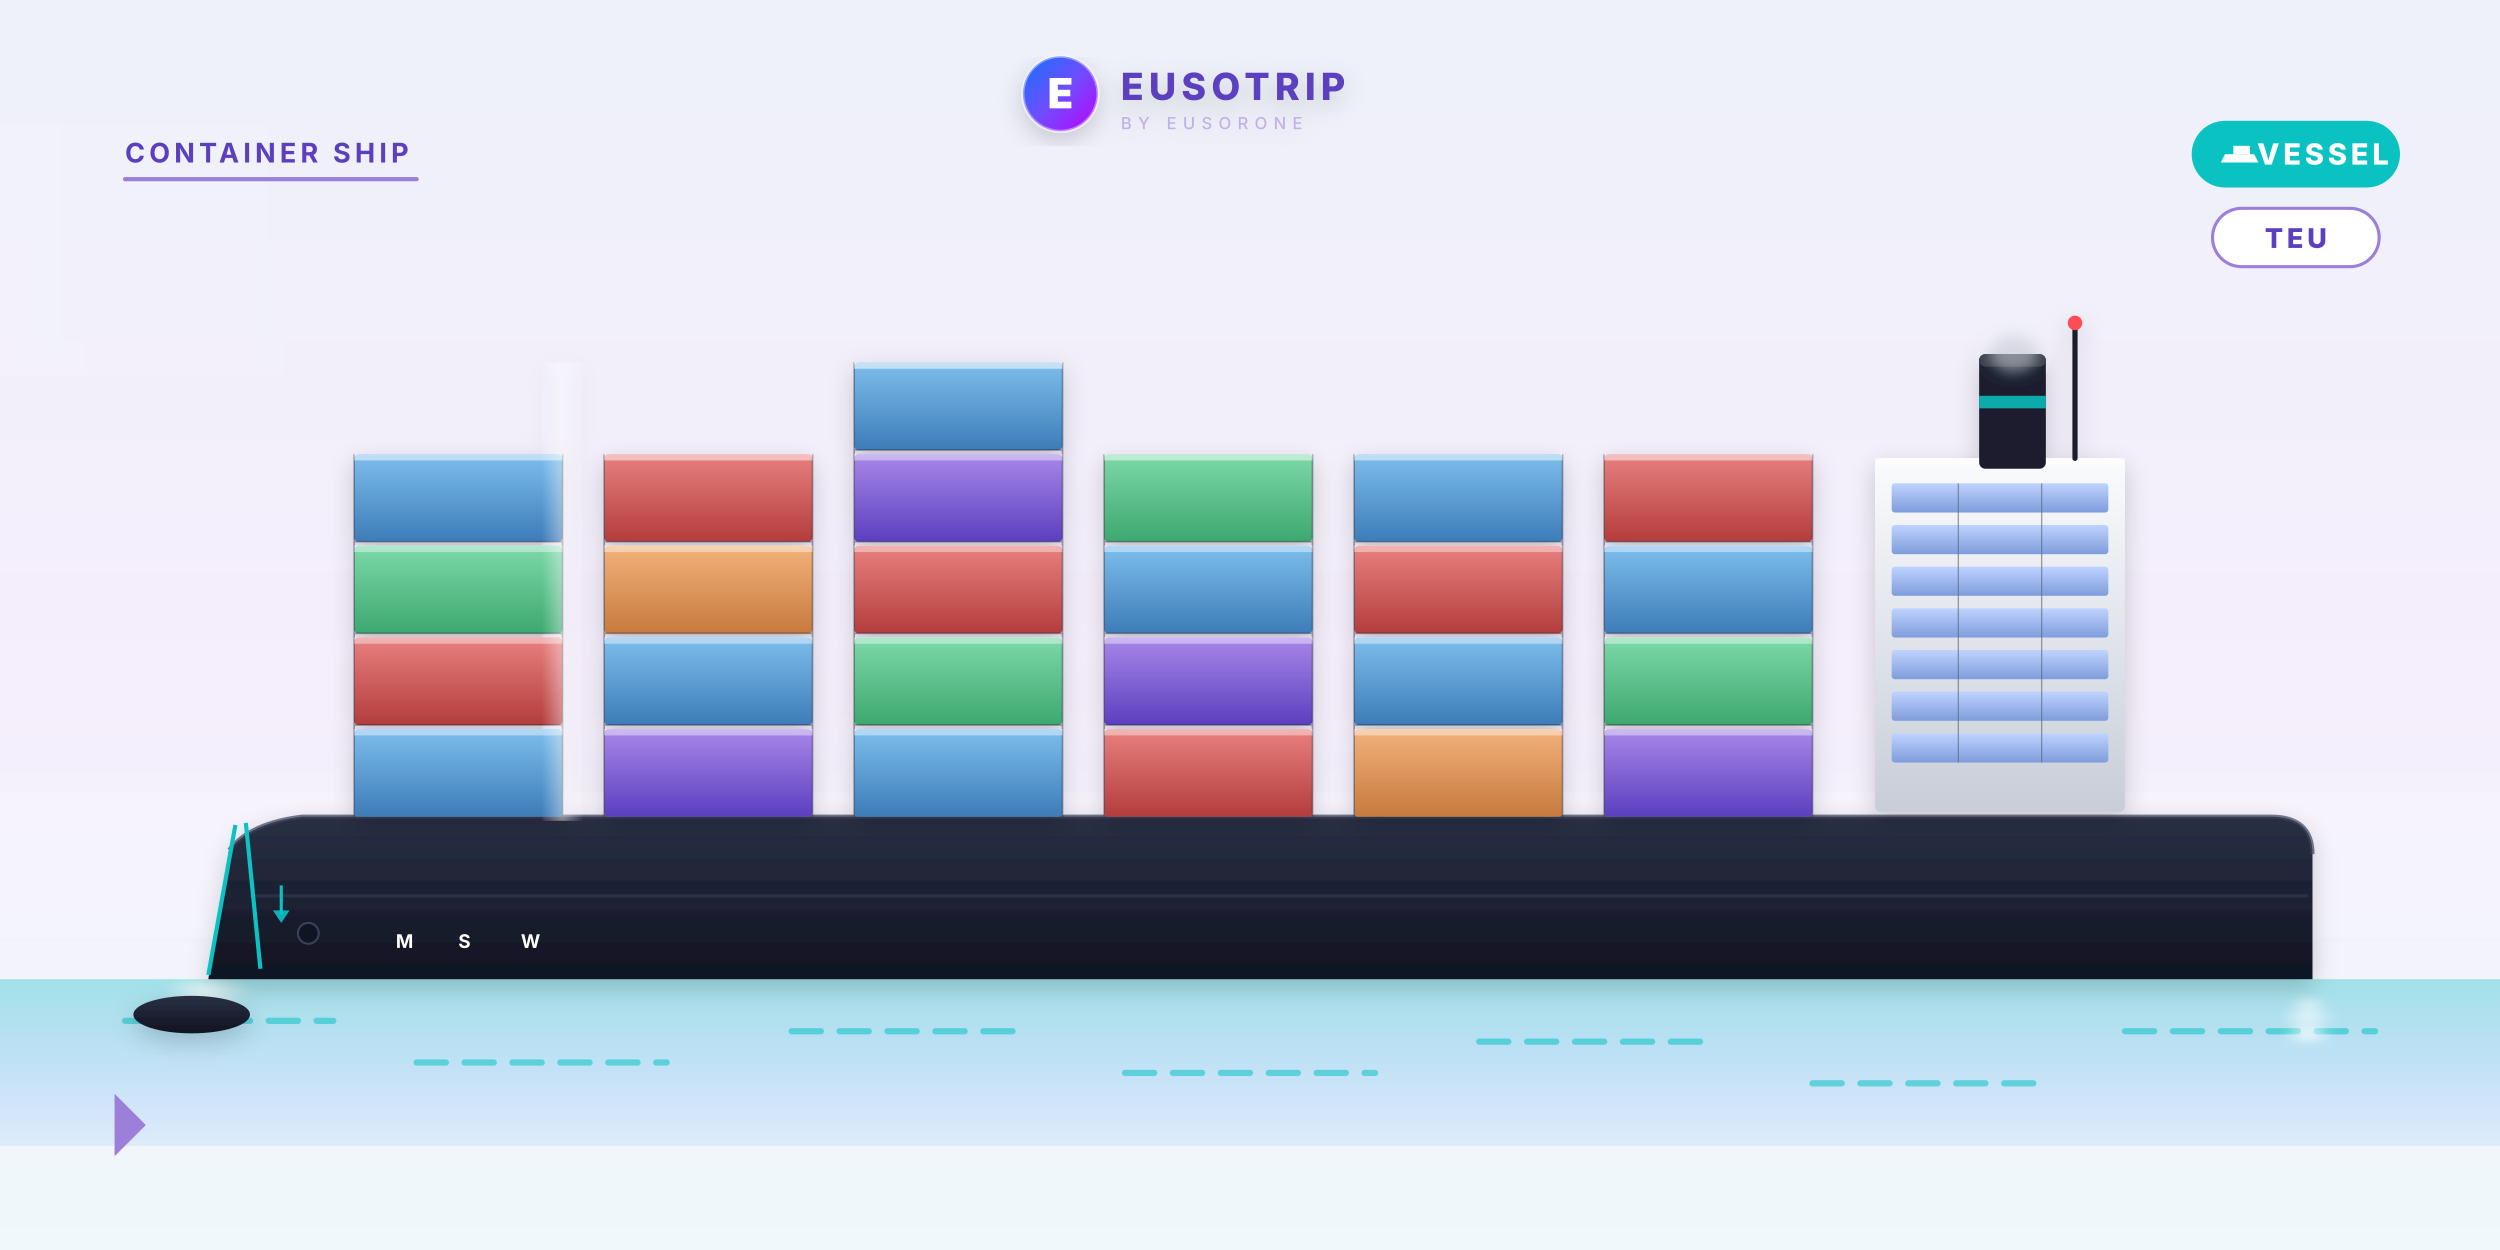
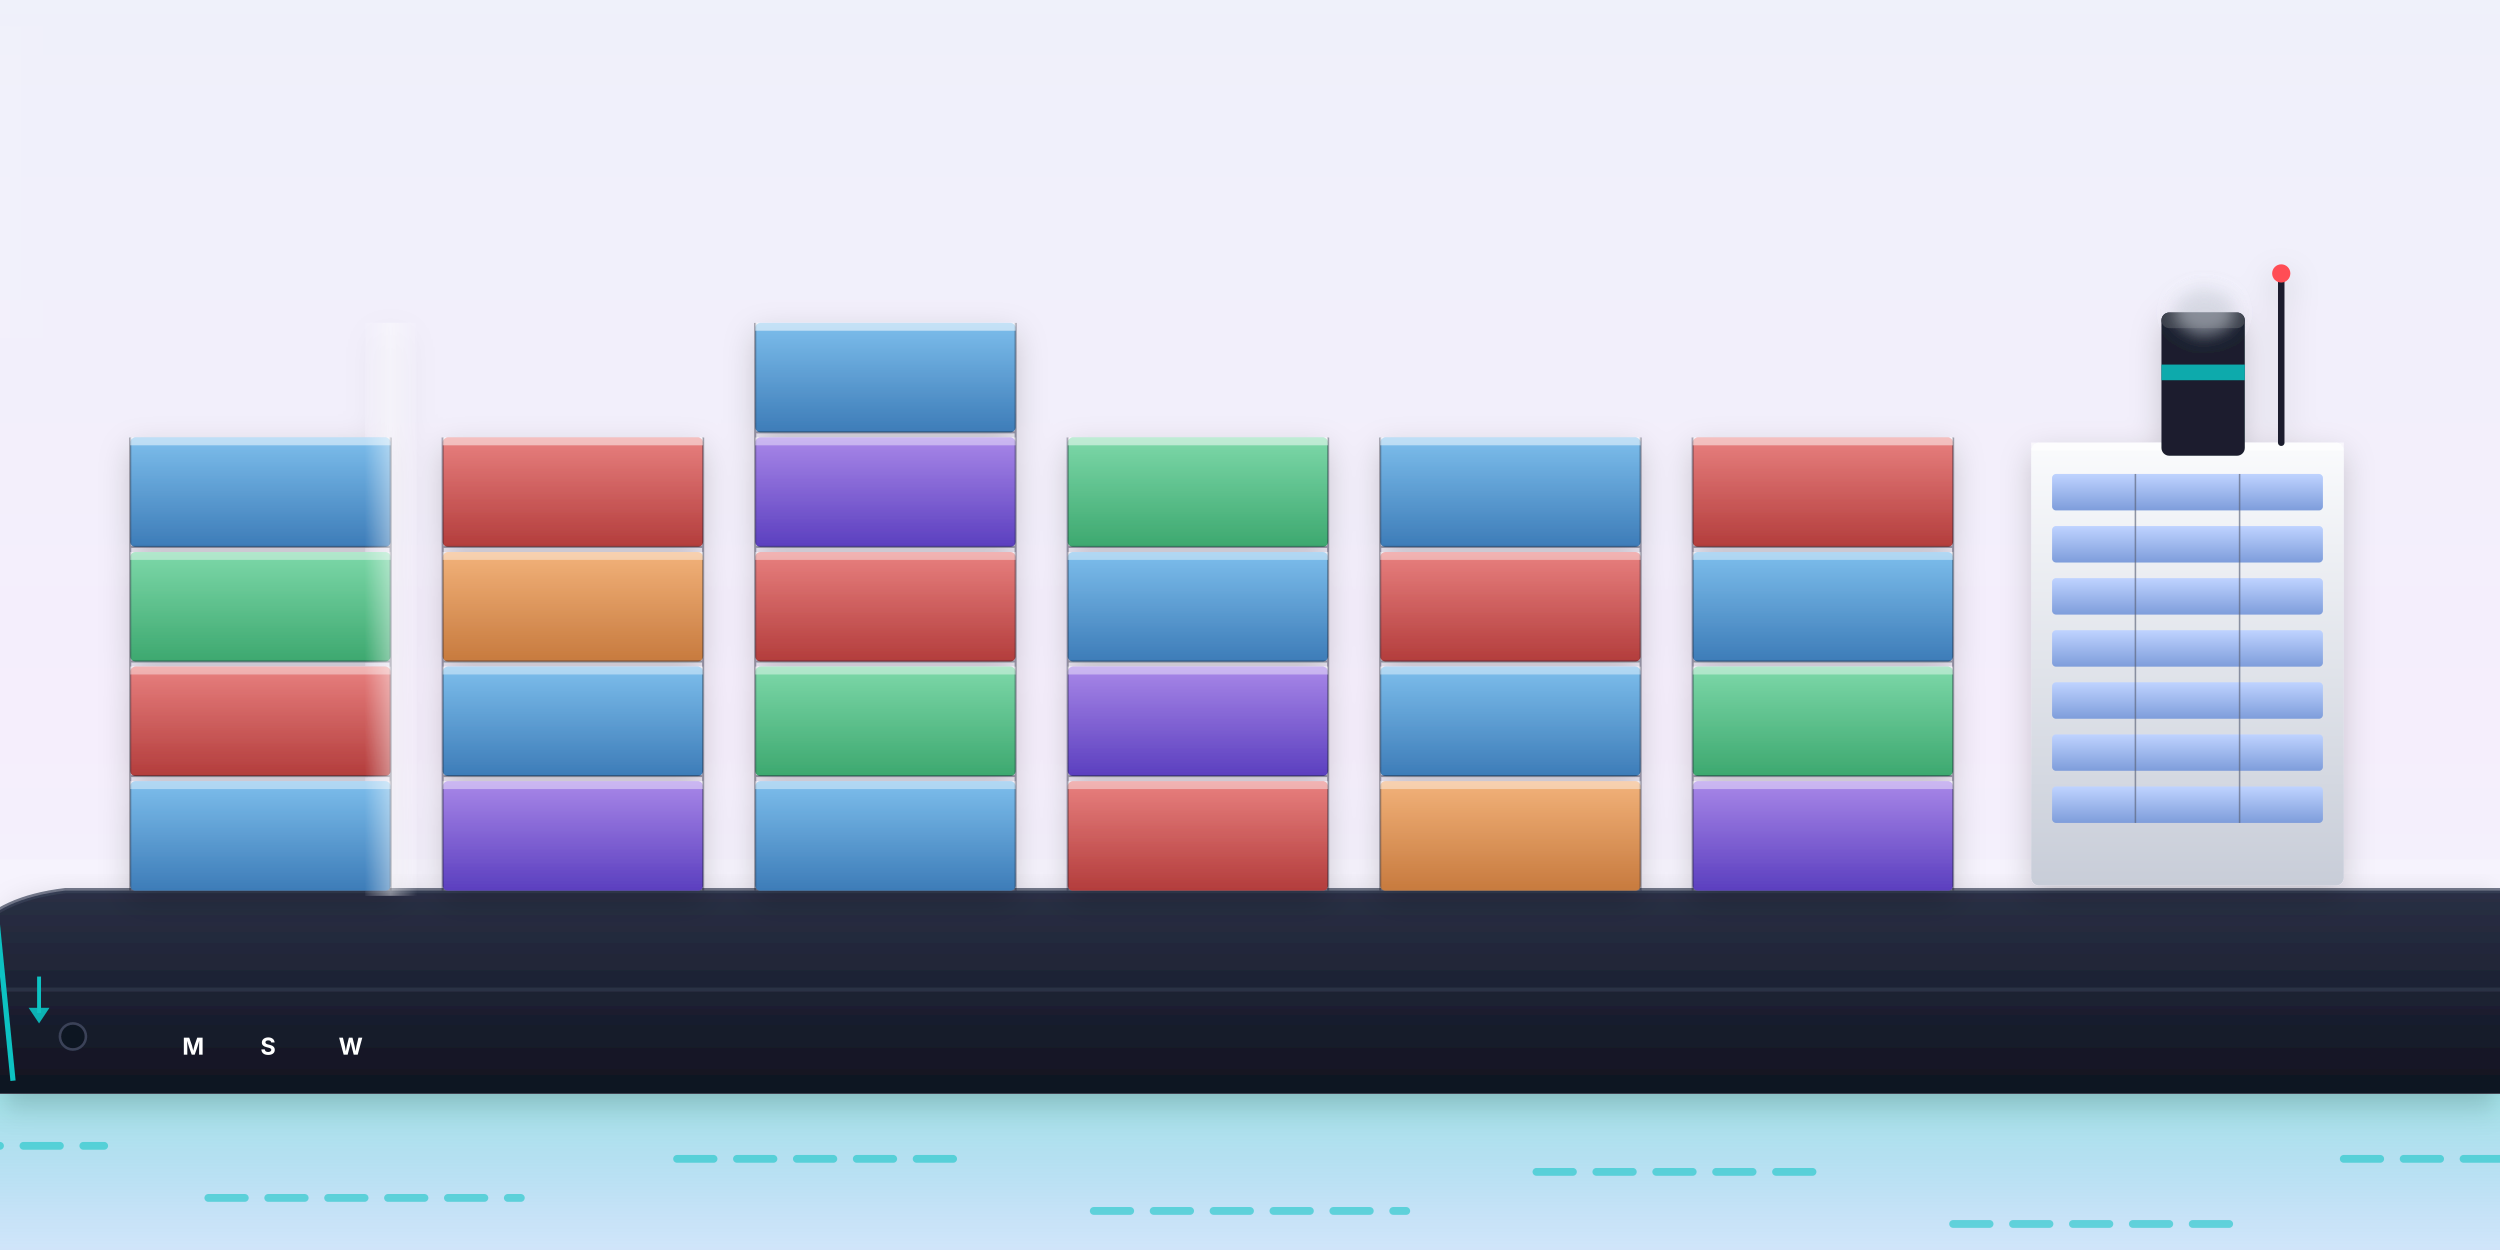
- <svg xmlns="http://www.w3.org/2000/svg" viewBox="0 0 1200 600" width="1200" height="600">
+ <svg xmlns="http://www.w3.org/2000/svg" width="1200" height="600" viewBox="0 50 1200 480" preserveAspectRatio="xMidYMid slice">
  <defs>
+     <linearGradient id="skyDark" x1="0" y1="0" x2="0" y2="1">
+       <stop offset="0%" stop-color="#0A0F1F" />
+       <stop offset="55%" stop-color="#141A2E" />
+       <stop offset="100%" stop-color="#0B0F1B" />
+     </linearGradient>
    <linearGradient id="brandIridescent" x1="0" y1="0" x2="1" y2="1">
      <stop offset="0%" stop-color="#1473FF" />
      <stop offset="50%" stop-color="#6E4DFF" />
      <stop offset="100%" stop-color="#BE01FF" />
    </linearGradient>
    <linearGradient id="sky" x1="0" y1="0" x2="0" y2="1">
      <stop offset="0%" stop-color="#EEF1FA" />
      <stop offset="55%" stop-color="#F5EEFC" />
      <stop offset="100%" stop-color="#EFF8FA" />
    </linearGradient>
    <linearGradient id="hull" x1="0" y1="0" x2="0" y2="1">
      <stop offset="0%" stop-color="#2A3045" />
      <stop offset="100%" stop-color="#0F1320" />
    </linearGradient>
    <linearGradient id="water" x1="0" y1="0" x2="0" y2="1">
      <stop offset="0%" stop-color="#0AC2C2" stop-opacity="0.35" />
      <stop offset="100%" stop-color="#1473FF" stop-opacity="0.08" />
    </linearGradient>
    <linearGradient id="conBlue" x1="0" y1="0" x2="0" y2="1">
      <stop offset="0%" stop-color="#7DBEEC" />
      <stop offset="100%" stop-color="#3D7CB8" />
    </linearGradient>
    <linearGradient id="conRed" x1="0" y1="0" x2="0" y2="1">
      <stop offset="0%" stop-color="#E8807F" />
      <stop offset="100%" stop-color="#B33D3C" />
    </linearGradient>
    <linearGradient id="conGreen" x1="0" y1="0" x2="0" y2="1">
      <stop offset="0%" stop-color="#7DD8A9" />
      <stop offset="100%" stop-color="#3DA86F" />
    </linearGradient>
    <linearGradient id="conPurple" x1="0" y1="0" x2="0" y2="1">
      <stop offset="0%" stop-color="#A887E8" />
      <stop offset="100%" stop-color="#5B3FBF" />
    </linearGradient>
    <linearGradient id="conOrange" x1="0" y1="0" x2="0" y2="1">
      <stop offset="0%" stop-color="#F2B27A" />
      <stop offset="100%" stop-color="#C77A3E" />
    </linearGradient>
    <linearGradient id="bridge" x1="0" y1="0" x2="0" y2="1">
      <stop offset="0%" stop-color="#FAFBFD" />
      <stop offset="100%" stop-color="#C8CDD8" />
    </linearGradient>
    <linearGradient id="windowGlass" x1="0" y1="0" x2="0" y2="1">
      <stop offset="0%" stop-color="#BFD3FF" />
      <stop offset="100%" stop-color="#7E9DDB" />
    </linearGradient>
    <linearGradient id="sheen" x1="0" y1="0" x2="1" y2="0">
      <stop offset="0%" stop-color="#FFFFFF" stop-opacity="0" />
      <stop offset="45%" stop-color="#FFFFFF" stop-opacity="0" />
      <stop offset="50%" stop-color="#FFFFFF" stop-opacity="0.4" />
      <stop offset="55%" stop-color="#FFFFFF" stop-opacity="0" />
      <stop offset="100%" stop-color="#FFFFFF" stop-opacity="0" />
    </linearGradient>
    <linearGradient id="skyShimmer" x1="0" y1="0" x2="1" y2="0">
      <stop offset="0%" stop-color="#FFFFFF" stop-opacity="0" />
      <stop offset="50%" stop-color="#FFFFFF" stop-opacity="0.18" />
      <stop offset="100%" stop-color="#FFFFFF" stop-opacity="0" />
    </linearGradient>
    <radialGradient id="foam" cx="0.5" cy="0.5" r="0.5">
      <stop offset="0%" stop-color="#FFFFFF" stop-opacity="0.85" />
      <stop offset="60%" stop-color="#FFFFFF" stop-opacity="0.35" />
      <stop offset="100%" stop-color="#FFFFFF" stop-opacity="0" />
    </radialGradient>
    <filter id="rigShadow" x="-10%" y="-10%" width="120%" height="130%">
      <feGaussianBlur in="SourceAlpha" stdDeviation="6" />
      <feOffset dx="0" dy="4" result="offsetBlur" />
      <feComponentTransfer>
        <feFuncA type="linear" slope="0.18" />
      </feComponentTransfer>
      <feMerge>
        <feMergeNode />
        <feMergeNode in="SourceGraphic" />
      </feMerge>
    </filter>
    <filter id="smokeBlur" x="-50%" y="-50%" width="200%" height="200%">
      <feGaussianBlur stdDeviation="3" />
    </filter>
    <filter id="foamBlur" x="-50%" y="-50%" width="200%" height="200%">
      <feGaussianBlur stdDeviation="2" />
    </filter>
    <clipPath id="stacksClip">
      <rect x="170" y="174" width="700" height="220" />
    </clipPath>
    <style>
      /* ========== HULL PITCH — ocean swell, bow rises and falls ========== */
      .hull-pitch {
        transform-origin: 600px 470px;
        animation: hull-pitch 7s ease-in-out infinite;
      }
      @keyframes hull-pitch {
        0%, 100% { transform: rotate(0deg);     }
        25%      { transform: rotate(-0.4deg);  } /* bow rises */
        50%      { transform: rotate(0deg);     }
        75%      { transform: rotate(0.35deg);  } /* bow dips */
      }
      /* Hull roll — subtle, perpendicular cycle */
      .hull-roll {
        transform-origin: 600px 470px;
        animation: hull-roll 5.6s ease-in-out infinite;
      }
      @keyframes hull-roll {
        0%, 100% { transform: translateY(0)    skewX(0deg);   }
        50%      { transform: translateY(-1px) skewX(0.3deg); }
      }
      /* Container stack settles with phase delay */
      .stack-settle {
        animation: stack-settle 7s ease-in-out infinite -0.4s;
      }
      @keyframes stack-settle {
        0%, 100% { transform: translateY(0); }
        25%      { transform: translateY(0.6px); }
        75%      { transform: translateY(-0.6px); }
      }
      /* Antenna tip arcs — synced to hull pitch+roll */
      .antenna-arc {
        animation: antenna-arc 7s ease-in-out infinite;
      }
      @keyframes antenna-arc {
        0%, 100% { transform: translate(0,0); }
        25%      { transform: translate(-0.8px, 1px); }
        50%      { transform: translate(0,0); }
        75%      { transform: translate(0.8px, -1px); }
      }

      /* ========== BOW WAVE — foam surges outward at cutwater ========== */
      /* Three staggered foam blobs that grow and fade radially */
      .bow-wave-1 { animation: bow-wave 2.4s ease-out infinite; }
      .bow-wave-2 { animation: bow-wave 2.4s ease-out infinite -0.8s; }
      .bow-wave-3 { animation: bow-wave 2.4s ease-out infinite -1.6s; }
      @keyframes bow-wave {
        0%   { opacity: 0;    transform: translateX(0)    scale(0.5); }
        15%  { opacity: 0.85; }
        100% { opacity: 0;    transform: translateX(-32px) scale(1.6); }
      }
      /* Bow spray mist — small white wisps */
      .bow-spray {
        animation: bow-spray 1.6s ease-out infinite;
      }
      @keyframes bow-spray {
        0%   { opacity: 0;   transform: translate(0,0)      scale(0.5); }
        20%  { opacity: 0.6; }
        100% { opacity: 0;   transform: translate(-22px,-14px) scale(1.3); }
      }

      /* ========== WAKE TRAIL — bubbles drift aft (rightward) ========== */
      .wake-1 { animation: wake-drift 3.2s linear infinite; }
      .wake-2 { animation: wake-drift 3.2s linear infinite -0.7s; }
      .wake-3 { animation: wake-drift 3.2s linear infinite -1.4s; }
      .wake-4 { animation: wake-drift 3.2s linear infinite -2.1s; }
      @keyframes wake-drift {
        0%   { opacity: 0;    transform: translateX(0)   scale(0.6); }
        15%  { opacity: 0.7;  }
        85%  { opacity: 0.3;  }
        100% { opacity: 0;    transform: translateX(85px) scale(1.4); }
      }

      /* ========== ORIGINAL VOCAB ========== */
      .sheen-band { animation: sheen-sweep 5s ease-in-out infinite; }
      @keyframes sheen-sweep {
        0%   { transform: translateX(-740px); }
        60%  { transform: translateX(740px); }
        100% { transform: translateX(740px); }
      }
      .wordmark-breath { animation: wordmark-breath 6s ease-in-out infinite; }
      @keyframes wordmark-breath {
        0%, 100% { opacity: 0.55; }
        50%      { opacity: 0.85; }
      }
      .badge-pulse {
        transform-box: fill-box; transform-origin: center;
        animation: badge-pulse 3.2s ease-in-out infinite;
      }
      @keyframes badge-pulse {
        0%, 100% { transform: scale(1);    opacity: 0.95; }
        50%      { transform: scale(1.04); opacity: 1; }
      }
      .chevron-pulse { animation: chevron-pulse 2.2s ease-in-out infinite; }
      @keyframes chevron-pulse {
        0%, 100% { opacity: 0.30; transform: translateX(0); }
        50%      { opacity: 0.65; transform: translateX(-4px); }
      }
      .sky-drift { animation: sky-drift 14s ease-in-out infinite; }
      @keyframes sky-drift {
        0%   { transform: translateX(-200px); }
        100% { transform: translateX(1400px); }
      }
      .bridge-window-pulse { animation: bridge-window-pulse 4s ease-in-out infinite; }
      @keyframes bridge-window-pulse {
        0%, 100% { opacity: 0.78; }
        50%      { opacity: 0.95; }
      }
      .antenna-blink {
        animation: antenna-blink 1.4s ease-in-out infinite;
        transform-box: fill-box; transform-origin: center;
      }
      @keyframes antenna-blink {
        0%, 65%, 100% { opacity: 0.35; transform: scale(1); }
        70%, 80%      { opacity: 1;    transform: scale(1.25); }
      }
      .bow-pulse { animation: bow-pulse 2.6s ease-in-out infinite; }
      @keyframes bow-pulse {
        0%, 100% { opacity: 0.55; }
        50%      { opacity: 0.95; }
      }
      .draft-fade { animation: draft-fade 7s ease-in-out infinite; }
      @keyframes draft-fade {
        0%, 100% { opacity: 0.55; }
        50%      { opacity: 0.78; }
      }
    /* ========== BRAND LOCKUP ========== */
    .brand-mark {
      transform-box: fill-box; transform-origin: center;
      animation: brand-pulse 3.6s ease-in-out infinite;
    }
    @keyframes brand-pulse {
      0%, 100% { transform: scale(1);    opacity: 0.92; }
      50%      { transform: scale(1.05); opacity: 1; }
    }
    .brand-word { animation: brand-word-breath 6s ease-in-out infinite; }
    @keyframes brand-word-breath {
      0%, 100% { opacity: 0.78; }
      50%      { opacity: 1; }
    }

      @media (prefers-reduced-motion: reduce) {
        .hull-pitch, .hull-roll, .stack-settle, .antenna-arc,
        .bow-wave-1, .bow-wave-2, .bow-wave-3, .bow-spray,
        .wake-1, .wake-2, .wake-3, .wake-4,
        .sheen-band, .wordmark-breath, .badge-pulse, .chevron-pulse,
        .sky-drift, .bridge-window-pulse, .antenna-blink,
        .bow-pulse, .draft-fade, .brand-mark, .brand-word { animation: none !important; }
      }
-     </style>
+     
+     /* ========== DARK-MODE OVERRIDES (2026-05-16) ========== */
+     @media (prefers-color-scheme: dark) {
+       .sky-bg          { fill: url(#skyDark) !important; }
+       .ground-line     { stroke: #5E4FC6 !important; opacity: 0.55 !important; }
+       .ground-shadow   { fill: #060912 !important; opacity: 0.55 !important; }
+       .brand-word      { fill: #C9B6FF !important; }
+       .brand-tagline   { fill: #8B7FE3 !important; }
+       .equipment-label { fill: #C9B6FF !important; }
+       .equipment-sub   { fill: #8B7FE3 !important; }
+       .equipment-rule  { stroke: #6E4DFF !important; }
+     }
+   </style>
  </defs>
-   <rect width="1200" height="600" fill="url(#sky)" />
+   <rect class="sky-bg" width="1200" height="600" fill="url(#sky)" />
  <rect x="0" y="380" width="1200" height="70" fill="#FFFFFF" opacity="0.18" />
  <g class="sky-drift" opacity="0.7">
    <rect x="-200" y="60" width="380" height="120" fill="url(#skyShimmer)" />
  </g>
  <rect x="0" y="470" width="1200" height="80" fill="url(#water)" />
  <g stroke="#0AC2C2" stroke-width="3" stroke-linecap="round" opacity="0.55">
    <line x1="60" y1="490" x2="160" y2="490" stroke-dasharray="14 9">
      <animate attributeName="stroke-dashoffset" from="0" to="-46" dur="2.2s" repeatCount="indefinite" />
    </line>
    <line x1="200" y1="510" x2="320" y2="510" stroke-dasharray="14 9">
      <animate attributeName="stroke-dashoffset" from="0" to="-46" dur="2.6s" repeatCount="indefinite" />
    </line>
    <line x1="380" y1="495" x2="490" y2="495" stroke-dasharray="14 9">
      <animate attributeName="stroke-dashoffset" from="0" to="-46" dur="2.0s" repeatCount="indefinite" />
    </line>
    <line x1="540" y1="515" x2="660" y2="515" stroke-dasharray="14 9">
      <animate attributeName="stroke-dashoffset" from="0" to="-46" dur="2.4s" repeatCount="indefinite" />
    </line>
    <line x1="710" y1="500" x2="820" y2="500" stroke-dasharray="14 9">
      <animate attributeName="stroke-dashoffset" from="0" to="-46" dur="2.1s" repeatCount="indefinite" />
    </line>
    <line x1="870" y1="520" x2="980" y2="520" stroke-dasharray="14 9">
      <animate attributeName="stroke-dashoffset" from="0" to="-46" dur="2.7s" repeatCount="indefinite" />
    </line>
    <line x1="1020" y1="495" x2="1140" y2="495" stroke-dasharray="14 9">
      <animate attributeName="stroke-dashoffset" from="0" to="-46" dur="2.3s" repeatCount="indefinite" />
    </line>
  </g>
  <g filter="url(#foamBlur)">
    <ellipse class="wake-1" cx="1108" cy="488" rx="14" ry="4" fill="url(#foam)" />
    <ellipse class="wake-2" cx="1108" cy="494" rx="12" ry="3" fill="url(#foam)" />
    <ellipse class="wake-3" cx="1108" cy="482" rx="10" ry="3" fill="url(#foam)" />
    <ellipse class="wake-4" cx="1108" cy="498" rx="13" ry="3" fill="url(#foam)" />
  </g>
  <g filter="url(#foamBlur)">
    <ellipse class="bow-wave-1" cx="100" cy="475" rx="22" ry="6" fill="url(#foam)" />
    <ellipse class="bow-wave-2" cx="100" cy="482" rx="18" ry="5" fill="url(#foam)" />
    <ellipse class="bow-wave-3" cx="100" cy="488" rx="16" ry="4" fill="url(#foam)" />
  </g>
  <g filter="url(#foamBlur)" opacity="0.6">
    <circle class="bow-spray" cx="115" cy="455" r="5" fill="#FFFFFF" />
    <circle class="bow-spray" cx="118" cy="450" r="4" fill="#FFFFFF" style="animation-delay:-0.5s" />
    <circle class="bow-spray" cx="112" cy="458" r="3" fill="#FFFFFF" style="animation-delay:-1s" />
  </g>
  <g class="hull-pitch">
    <g class="hull-roll">
      <g filter="url(#rigShadow)">
        <ellipse cx="92" cy="487" rx="28" ry="9" fill="url(#hull)" />
        <path d="M 100 470 L 110 408 Q 120 395 145 392 L 1090 392 Q 1110 392 1110 410 L 1110 470 Z" fill="url(#hull)" />
        <path d="M 110 408 Q 120 395 145 392 L 1090 392 Q 1110 392 1110 410" stroke="#3A4258" stroke-width="2" fill="none" opacity="0.7" />
        <line x1="120" y1="430" x2="1108" y2="430" stroke="#3A4258" stroke-width="1.5" opacity="0.5" />
        <line class="bow-pulse" x1="118" y1="395" x2="125" y2="465" stroke="#0AC2C2" stroke-width="2" />
        <g transform="translate(135 425)">
          <line x1="0" y1="0" x2="0" y2="14" stroke="#0AC2C2" stroke-width="1.5" />
          <path d="M -4 12 L 4 12 L 0 18 Z" fill="#0AC2C2" opacity="0.9" />
        </g>
        <g class="draft-fade" fill="#FFFFFF" font-family="Inter, system-ui, sans-serif" font-weight="700" font-size="9">
          <text x="190" y="455">M</text>
          <text x="220" y="455">S</text>
          <text x="250" y="455">W</text>
        </g>
        <circle cx="148" cy="448" r="5" fill="#0F1320" stroke="#3A4258" stroke-width="1" />
      </g>
      <g class="stack-settle">
        <g filter="url(#rigShadow)">
          <g transform="translate(170 0)">
            <rect x="0" y="350" width="100" height="42" rx="2" fill="url(#conBlue)" />
            <rect x="0" y="306" width="100" height="42" rx="2" fill="url(#conRed)" />
            <rect x="0" y="262" width="100" height="42" rx="2" fill="url(#conGreen)" />
            <rect x="0" y="218" width="100" height="42" rx="2" fill="url(#conBlue)" />
            <g stroke="#1A1F2E" stroke-width="0.8" opacity="0.4">
              <line x1="0" y1="218" x2="0" y2="392" />
              <line x1="100" y1="218" x2="100" y2="392" />
              <line x1="0" y1="260" x2="100" y2="260" />
              <line x1="0" y1="304" x2="100" y2="304" />
              <line x1="0" y1="348" x2="100" y2="348" />
            </g>
            <rect x="0" y="218" width="100" height="3" fill="#FFFFFF" opacity="0.5" />
            <rect x="0" y="262" width="100" height="3" fill="#FFFFFF" opacity="0.4" />
            <rect x="0" y="306" width="100" height="3" fill="#FFFFFF" opacity="0.4" />
            <rect x="0" y="350" width="100" height="3" fill="#FFFFFF" opacity="0.4" />
          </g>
          <g transform="translate(290 0)">
            <rect x="0" y="350" width="100" height="42" rx="2" fill="url(#conPurple)" />
            <rect x="0" y="306" width="100" height="42" rx="2" fill="url(#conBlue)" />
            <rect x="0" y="262" width="100" height="42" rx="2" fill="url(#conOrange)" />
            <rect x="0" y="218" width="100" height="42" rx="2" fill="url(#conRed)" />
            <g stroke="#1A1F2E" stroke-width="0.8" opacity="0.4">
              <line x1="0" y1="218" x2="0" y2="392" />
              <line x1="100" y1="218" x2="100" y2="392" />
              <line x1="0" y1="260" x2="100" y2="260" />
              <line x1="0" y1="304" x2="100" y2="304" />
              <line x1="0" y1="348" x2="100" y2="348" />
            </g>
            <rect x="0" y="218" width="100" height="3" fill="#FFFFFF" opacity="0.5" />
            <rect x="0" y="262" width="100" height="3" fill="#FFFFFF" opacity="0.4" />
            <rect x="0" y="306" width="100" height="3" fill="#FFFFFF" opacity="0.4" />
            <rect x="0" y="350" width="100" height="3" fill="#FFFFFF" opacity="0.4" />
          </g>
          <g transform="translate(410 0)">
            <rect x="0" y="350" width="100" height="42" rx="2" fill="url(#conBlue)" />
            <rect x="0" y="306" width="100" height="42" rx="2" fill="url(#conGreen)" />
            <rect x="0" y="262" width="100" height="42" rx="2" fill="url(#conRed)" />
            <rect x="0" y="218" width="100" height="42" rx="2" fill="url(#conPurple)" />
            <rect x="0" y="174" width="100" height="42" rx="2" fill="url(#conBlue)" />
            <g stroke="#1A1F2E" stroke-width="0.8" opacity="0.4">
              <line x1="0" y1="174" x2="0" y2="392" />
              <line x1="100" y1="174" x2="100" y2="392" />
              <line x1="0" y1="216" x2="100" y2="216" />
              <line x1="0" y1="260" x2="100" y2="260" />
              <line x1="0" y1="304" x2="100" y2="304" />
              <line x1="0" y1="348" x2="100" y2="348" />
            </g>
            <rect x="0" y="174" width="100" height="3" fill="#FFFFFF" opacity="0.55" />
            <rect x="0" y="218" width="100" height="3" fill="#FFFFFF" opacity="0.4" />
            <rect x="0" y="262" width="100" height="3" fill="#FFFFFF" opacity="0.4" />
            <rect x="0" y="306" width="100" height="3" fill="#FFFFFF" opacity="0.4" />
            <rect x="0" y="350" width="100" height="3" fill="#FFFFFF" opacity="0.4" />
          </g>
          <g transform="translate(530 0)">
            <rect x="0" y="350" width="100" height="42" rx="2" fill="url(#conRed)" />
            <rect x="0" y="306" width="100" height="42" rx="2" fill="url(#conPurple)" />
            <rect x="0" y="262" width="100" height="42" rx="2" fill="url(#conBlue)" />
            <rect x="0" y="218" width="100" height="42" rx="2" fill="url(#conGreen)" />
            <g stroke="#1A1F2E" stroke-width="0.8" opacity="0.4">
              <line x1="0" y1="218" x2="0" y2="392" />
              <line x1="100" y1="218" x2="100" y2="392" />
              <line x1="0" y1="260" x2="100" y2="260" />
              <line x1="0" y1="304" x2="100" y2="304" />
              <line x1="0" y1="348" x2="100" y2="348" />
            </g>
            <rect x="0" y="218" width="100" height="3" fill="#FFFFFF" opacity="0.5" />
            <rect x="0" y="262" width="100" height="3" fill="#FFFFFF" opacity="0.4" />
            <rect x="0" y="306" width="100" height="3" fill="#FFFFFF" opacity="0.4" />
            <rect x="0" y="350" width="100" height="3" fill="#FFFFFF" opacity="0.4" />
          </g>
          <g transform="translate(650 0)">
            <rect x="0" y="350" width="100" height="42" rx="2" fill="url(#conOrange)" />
            <rect x="0" y="306" width="100" height="42" rx="2" fill="url(#conBlue)" />
            <rect x="0" y="262" width="100" height="42" rx="2" fill="url(#conRed)" />
            <rect x="0" y="218" width="100" height="42" rx="2" fill="url(#conBlue)" />
            <g stroke="#1A1F2E" stroke-width="0.8" opacity="0.4">
              <line x1="0" y1="218" x2="0" y2="392" />
              <line x1="100" y1="218" x2="100" y2="392" />
              <line x1="0" y1="260" x2="100" y2="260" />
              <line x1="0" y1="304" x2="100" y2="304" />
              <line x1="0" y1="348" x2="100" y2="348" />
            </g>
            <rect x="0" y="218" width="100" height="3" fill="#FFFFFF" opacity="0.5" />
            <rect x="0" y="262" width="100" height="3" fill="#FFFFFF" opacity="0.4" />
            <rect x="0" y="306" width="100" height="3" fill="#FFFFFF" opacity="0.4" />
            <rect x="0" y="350" width="100" height="3" fill="#FFFFFF" opacity="0.4" />
          </g>
          <g transform="translate(770 0)">
            <rect x="0" y="350" width="100" height="42" rx="2" fill="url(#conPurple)" />
            <rect x="0" y="306" width="100" height="42" rx="2" fill="url(#conGreen)" />
            <rect x="0" y="262" width="100" height="42" rx="2" fill="url(#conBlue)" />
            <rect x="0" y="218" width="100" height="42" rx="2" fill="url(#conRed)" />
            <g stroke="#1A1F2E" stroke-width="0.8" opacity="0.4">
              <line x1="0" y1="218" x2="0" y2="392" />
              <line x1="100" y1="218" x2="100" y2="392" />
              <line x1="0" y1="260" x2="100" y2="260" />
              <line x1="0" y1="304" x2="100" y2="304" />
              <line x1="0" y1="348" x2="100" y2="348" />
            </g>
            <rect x="0" y="218" width="100" height="3" fill="#FFFFFF" opacity="0.5" />
            <rect x="0" y="262" width="100" height="3" fill="#FFFFFF" opacity="0.4" />
            <rect x="0" y="306" width="100" height="3" fill="#FFFFFF" opacity="0.4" />
            <rect x="0" y="350" width="100" height="3" fill="#FFFFFF" opacity="0.4" />
          </g>
          <g clip-path="url(#stacksClip)">
            <rect class="sheen-band" x="170" y="174" width="200" height="220" fill="url(#sheen)" />
          </g>
        </g>
      </g>
      <g filter="url(#rigShadow)">
        <rect x="900" y="220" width="120" height="170" rx="3" fill="url(#bridge)" />
        <rect x="900" y="220" width="120" height="3" fill="#FFFFFF" opacity="0.6" />
        <g class="bridge-window-pulse" fill="url(#windowGlass)">
          <rect x="908" y="232" width="104" height="14" rx="1.5" />
          <rect x="908" y="252" width="104" height="14" rx="1.5" />
          <rect x="908" y="272" width="104" height="14" rx="1.5" />
          <rect x="908" y="292" width="104" height="14" rx="1.5" />
          <rect x="908" y="312" width="104" height="14" rx="1.5" />
          <rect x="908" y="332" width="104" height="14" rx="1.5" />
          <rect x="908" y="352" width="104" height="14" rx="1.5" />
        </g>
        <g stroke="#5A6378" stroke-width="0.6" opacity="0.65">
          <line x1="940" y1="232" x2="940" y2="366" />
          <line x1="980" y1="232" x2="980" y2="366" />
        </g>
        <rect x="950" y="170" width="32" height="55" rx="3" fill="#1A1F2E" />
        <rect x="950" y="170" width="32" height="6" rx="3" fill="#3A3F4A" />
        <rect x="950" y="190" width="32" height="6" fill="#0AC2C2" opacity="0.85" />
        <g filter="url(#smokeBlur)" opacity="0.55">
          <circle cx="966" cy="170" r="9" fill="#C8CDD8">
            <animate attributeName="cy" from="170" to="100" dur="4.5s" repeatCount="indefinite" />
            <animate attributeName="r" from="9" to="22" dur="4.5s" repeatCount="indefinite" />
            <animate attributeName="opacity" values="0;0.55;0.55;0" keyTimes="0;0.15;0.7;1" dur="4.5s" repeatCount="indefinite" />
          </circle>
          <circle cx="970" cy="170" r="8" fill="#C8CDD8">
            <animate attributeName="cy" from="170" to="100" dur="4.5s" begin="-1.5s" repeatCount="indefinite" />
            <animate attributeName="r" from="8" to="20" dur="4.5s" begin="-1.5s" repeatCount="indefinite" />
            <animate attributeName="opacity" values="0;0.55;0.55;0" keyTimes="0;0.15;0.7;1" dur="4.5s" begin="-1.5s" repeatCount="indefinite" />
          </circle>
          <circle cx="962" cy="170" r="7" fill="#C8CDD8">
            <animate attributeName="cy" from="170" to="100" dur="4.5s" begin="-3s" repeatCount="indefinite" />
            <animate attributeName="r" from="7" to="18" dur="4.5s" begin="-3s" repeatCount="indefinite" />
            <animate attributeName="opacity" values="0;0.55;0.55;0" keyTimes="0;0.15;0.7;1" dur="4.5s" begin="-3s" repeatCount="indefinite" />
          </circle>
        </g>
        <g class="antenna-arc">
          <line x1="996" y1="220" x2="996" y2="155" stroke="#1A1F2E" stroke-width="2.5" stroke-linecap="round" />
          <circle class="antenna-blink" cx="996" cy="155" r="3.5" fill="#FF4D55" />
        </g>
      </g>
      <line class="bow-pulse" x1="113" y1="396" x2="100" y2="468" stroke="#0AC2C2" stroke-width="2" />
    </g>
  </g>
-   <g class="badge-pulse">
-     <rect x="1052" y="58" width="100" height="32" rx="16" ry="16" fill="#0AC2C2" />
-     <g transform="translate(1066 70)" fill="#FFFFFF">
-       <path d="M 0 8 L 2 4 L 16 4 L 18 8 Z" />
-       <rect x="6" y="0" width="8" height="4" />
-     </g>
-     <text x="1115" y="79" text-anchor="middle" font-family="Inter, system-ui, sans-serif" font-weight="800" font-size="14" letter-spacing="1.8" fill="#FFFFFF">VESSEL</text>
-   </g>
-   <g>
-     <rect x="1062" y="100" width="80" height="28" rx="14" ry="14" fill="#FFFFFF" stroke="#9B7FD9" stroke-width="1.5" />
-     <text x="1102" y="119" text-anchor="middle" font-family="Inter, system-ui, sans-serif" font-weight="800" font-size="13" letter-spacing="1.8" fill="#5B3FBF">TEU</text>
-   </g>
  <g class="wordmark-breath">
-     <text x="60" y="78" font-family="Inter, system-ui, sans-serif" font-weight="700" font-size="13" letter-spacing="2" fill="#5B3FBF">CONTAINER SHIP</text>
-     <line x1="60" y1="86" x2="200" y2="86" stroke="#9B7FD9" stroke-width="2" stroke-linecap="round" />
  </g>
  <g class="chevron-pulse">
    <path d="M 70 540 L 55 525 L 55 555 Z" fill="#9B7FD9" />
  </g>
-   <g class="brand-lockup" filter="url(#rigShadow)" transform="translate(490 26)">
-     <g class="brand-mark">
-       <circle cx="19" cy="19" r="18" fill="url(#brandIridescent)" />
-       <circle cx="19" cy="19" r="18" fill="none" stroke="#FFFFFF" stroke-width="1.5" opacity="0.4" />
-       <text x="19" y="26" text-anchor="middle" font-family="Inter, system-ui, sans-serif" font-weight="900" font-size="20" fill="#FFFFFF" letter-spacing="-1">E</text>
-     </g>
-     <text class="brand-word" x="48" y="22" font-family="Inter, system-ui, sans-serif" font-weight="800" font-size="18" letter-spacing="2.5" fill="#5B3FBF">EUSOTRIP</text>
-     <text x="48" y="36" font-family="Inter, system-ui, sans-serif" font-weight="500" font-size="8" letter-spacing="3" fill="#9B7FD9" opacity="0.55">BY EUSORONE</text>
-   </g>
</svg>
